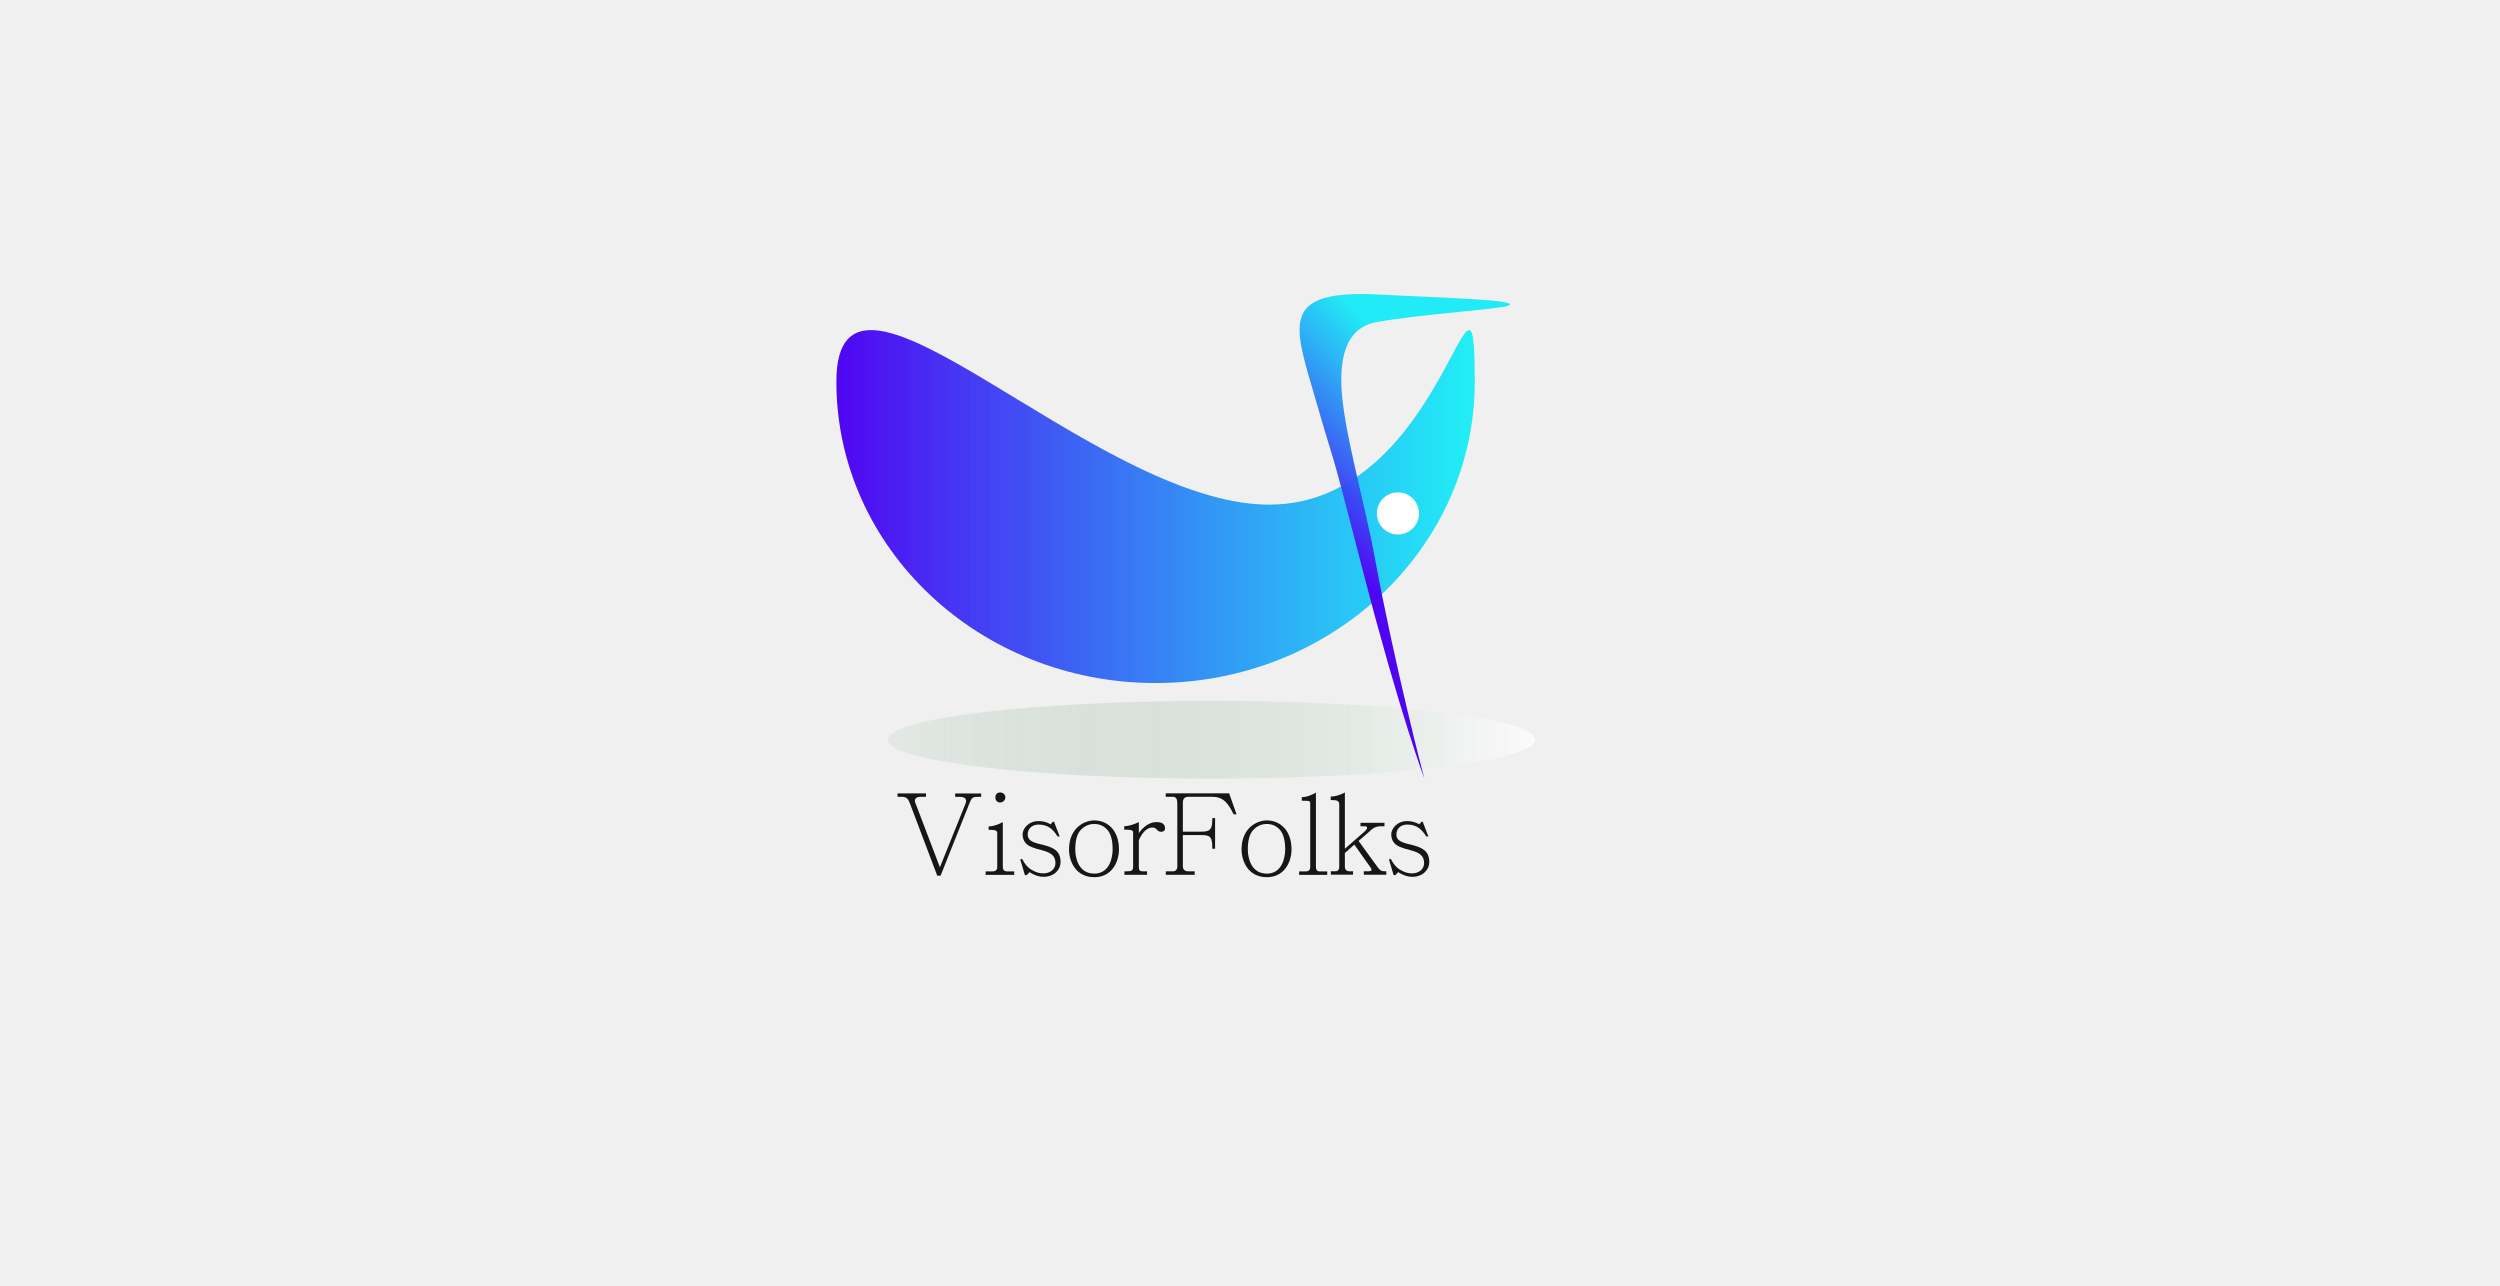
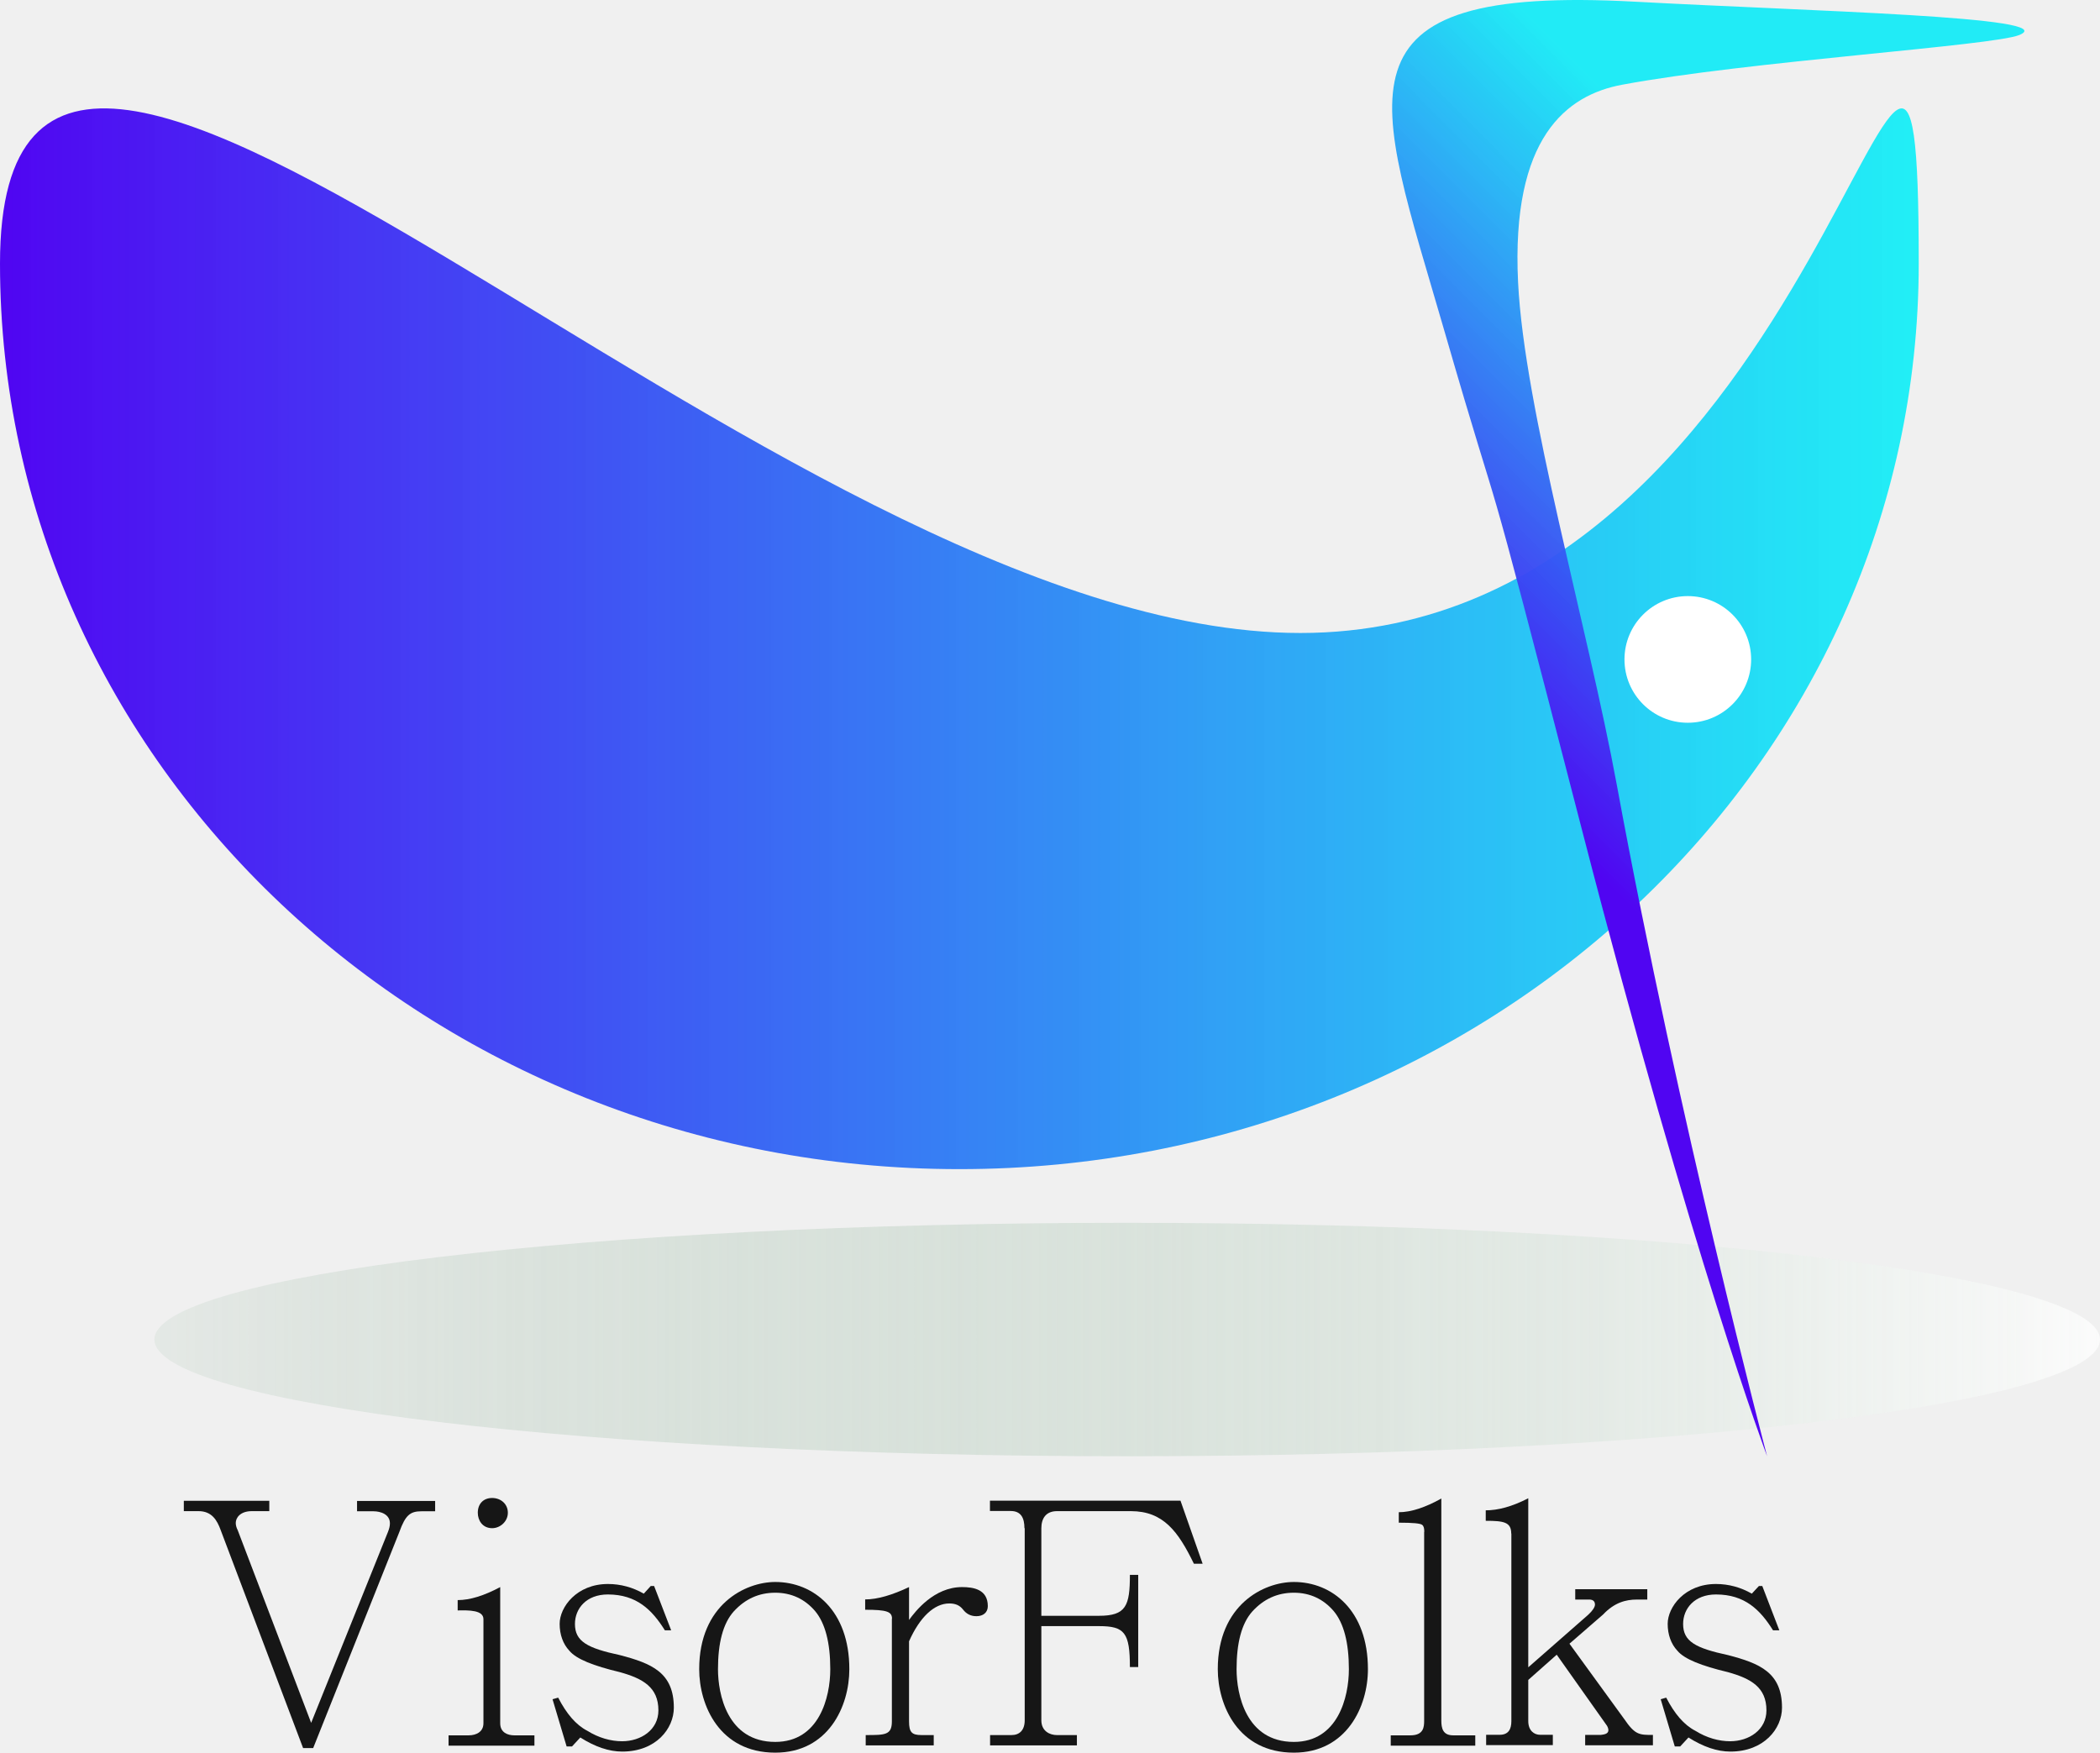
- <svg xmlns="http://www.w3.org/2000/svg" version="1.1" id="Layer_1" x="0px" y="0px" width="560px" height="288px" viewBox="0 0 560 288" style="enable-background:new 0 0 560 288;" xml:space="preserve">
-   <style type="text/css">
+ <svg xmlns="http://www.w3.org/2000/svg" version="1.1" id="Layer_1" x="0px" y="0px" width="156.51" height="130.628" viewBox="0 0 156.51 130.628" xml:space="preserve">
+   <defs id="defs52" />
+   <style type="text/css" id="style2">
	.st0{fill:url(#SVGID_1_);}
	.st1{opacity:0.722;fill:url(#SVGID_2_);}
	.st2{fill:url(#SVGID_3_);}
	.st3{opacity:0.91;}
	.st4{fill:#FFFFFF;stroke:#FFFFFF;stroke-miterlimit:10;}
</style>
-   <linearGradient id="SVGID_1_" gradientUnits="userSpaceOnUse" x1="187.353" y1="113.47" x2="330.353" y2="113.47">
-     <stop offset="0" style="stop-color:#5005F2" />
-     <stop offset="1" style="stop-color:#05EFF7;stop-opacity:0.878" />
+   <linearGradient id="SVGID_1_" gradientUnits="userSpaceOnUse" x1="187.353" y1="113.47" x2="330.353" y2="113.47" gradientTransform="translate(237.999,13.10913)">
+     <stop offset="0" style="stop-color:#5005F2" id="stop4" />
+     <stop offset="1" style="stop-color:#05EFF7;stop-opacity:0.878" id="stop6" />
  </linearGradient>
-   <path class="st0" d="M187.35,85.5c0-37.28,57.43,27.54,96.92,27.54s46.08-64.82,46.08-27.54s-32.01,67.5-71.5,67.5  S187.35,122.78,187.35,85.5z" />
-   <linearGradient id="SVGID_2_" gradientUnits="userSpaceOnUse" x1="198.863" y1="165.7" x2="343.863" y2="165.7">
-     <stop offset="0" style="stop-color:#75A181;stop-opacity:0.141" />
-     <stop offset="1" style="stop-color:#FFFFFF" />
+   <linearGradient id="SVGID_2_" gradientUnits="userSpaceOnUse" x1="198.863" y1="165.699" x2="343.862" y2="165.699" gradientTransform="translate(237.999,13.10913)">
+     <stop offset="0" style="stop-color:#75A181;stop-opacity:0.141" id="stop11" />
+     <stop offset="1" style="stop-color:#FFFFFF" id="stop13" />
  </linearGradient>
-   <ellipse class="st1" cx="271.36" cy="165.7" rx="72.5" ry="8.7" />
-   <linearGradient id="SVGID_3_" gradientUnits="userSpaceOnUse" x1="301.502" y1="126.064" x2="330.959" y2="96.686">
-     <stop offset="0" style="stop-color:#5005F2" />
-     <stop offset="1" style="stop-color:#05EBF7;stop-opacity:0.878" />
+   <linearGradient id="SVGID_3_" gradientUnits="userSpaceOnUse" x1="301.502" y1="126.064" x2="330.959" y2="96.686" gradientTransform="translate(237.999,13.10913)">
+     <stop offset="0" style="stop-color:#5005F2" id="stop18" />
+     <stop offset="1" style="stop-color:#05EBF7;stop-opacity:0.878" id="stop20" />
  </linearGradient>
-   <path class="st2" d="M309.24,65.99c-23.24-1.27-19.34,6.9-14.29,24.37c5.05,17.47,2.06,5.45,10.33,37.46  c8.27,32,13.77,46.58,13.77,46.58s-6.56-24.83-11.2-50.03c-2.16-11.74-6.9-28.05-7.36-37.47c-0.53-10.8,3.62-13.95,7.74-14.72  c9.35-1.75,27.65-2.9,29.62-3.71C341.15,67.11,322.08,66.69,309.24,65.99z" />
-   <g class="st3">
-     <path d="M203.8,179.91c-0.27-0.75-0.67-1.42-1.65-1.42h-1.1v-0.77h6.37v0.77h-1.3c-0.87,0-1.2,0.5-1.2,0.88   c0,0.17,0.05,0.35,0.15,0.55l5.47,14.35l5.72-14.22c0.1-0.25,0.15-0.45,0.15-0.65c0-0.67-0.68-0.9-1.23-0.9h-1.22v-0.77h5.82v0.77   h-1.02c-0.85,0-1.2,0.3-1.65,1.55l-6.42,16.1h-0.75L203.8,179.91z" />
-     <path d="M223.38,186.54c0-0.67-1.05-0.67-1.92-0.65v-0.77c0.92,0,1.97-0.33,3.17-0.97v10.15c0,0.7,0.57,0.9,1.05,0.9h1.5v0.77h-6.4   v-0.77h1.5c0.55,0,1.1-0.25,1.1-0.9V186.54z M225.2,178.61c0,0.65-0.57,1.15-1.17,1.15c-0.72,0-1.07-0.58-1.07-1.15   c0-0.65,0.4-1.1,1.07-1.1C224.68,177.51,225.2,177.96,225.2,178.61z" />
-     <path d="M228.95,192.39c0.62,1.2,1.32,2.03,2.17,2.47c0.85,0.53,1.75,0.78,2.6,0.78c1.4,0,2.7-0.85,2.7-2.3   c0-1.72-1.15-2.37-2.87-2.85c-1.97-0.47-3.25-0.97-3.77-1.6c-0.47-0.5-0.72-1.2-0.72-2c0-1.25,1.27-2.97,3.6-2.97   c0.95,0,1.85,0.25,2.67,0.72l0.52-0.57h0.25l1.27,3.3h-0.47c-0.95-1.52-2.1-2.67-4.25-2.67c-1.6,0-2.45,1.05-2.45,2.2   c0,1.3,0.92,1.8,3.35,2.32c2.37,0.62,4.02,1.3,4.02,3.92c0,1.55-1.32,3.27-3.85,3.27c-0.97,0-2.02-0.35-3.12-1.05l-0.62,0.67h-0.4   l-1.05-3.52L228.95,192.39z" />
-     <path d="M245.13,196.49c-4.17,0-5.67-3.55-5.67-6.22c0-4.8,3.42-6.5,5.67-6.5c2.85,0,5.52,2.12,5.52,6.5   C250.65,193.04,249.08,196.49,245.13,196.49z M248.1,185.94c-0.77-0.9-1.77-1.37-2.97-1.37c-1.23,0-2.25,0.47-3.1,1.4   c-0.8,0.9-1.17,2.35-1.17,4.3c0,1.82,0.67,5.42,4.27,5.42c3.27,0,4.1-3.32,4.1-5.42C249.23,188.29,248.85,186.84,248.1,185.94z" />
-     <path d="M253.83,186.51c0-0.53-0.38-0.67-2-0.67v-0.77c0.92,0,2.02-0.33,3.27-0.92v2.45c0.45-0.62,1.85-2.45,3.95-2.45   c0.85,0,1.92,0.17,1.92,1.42c0,0.48-0.35,0.75-0.85,0.75c-0.42,0-0.75-0.17-1-0.5c-0.25-0.32-0.58-0.45-1.02-0.45   c-1.12,0-2.2,1.02-3,2.82v5.97c0,0.8,0.2,1.02,0.92,1.02h0.92v0.77h-5.07v-0.77c1.45,0,1.95,0,1.95-1.02V186.51z" />
-     <path d="M263.7,179.76c0-0.75-0.25-1.28-1.02-1.28h-1.55v-0.77h14.2l1.65,4.7h-0.65c-1.17-2.4-2.27-3.92-4.7-3.92h-5.5   c-0.82,0-1.17,0.53-1.17,1.28v6.52h4.3c2.02,0,2.3-0.75,2.3-3.05h0.62v6.87h-0.62c0-2.57-0.4-3.05-2.3-3.05h-4.3v7.02   c0,0.82,0.65,1.1,1.15,1.1h1.5v0.77h-6.47v-0.77h1.6c0.58,0,0.98-0.35,0.98-1.1V179.76z" />
-     <path d="M283.78,196.49c-4.17,0-5.67-3.55-5.67-6.22c0-4.8,3.42-6.5,5.67-6.5c2.85,0,5.52,2.12,5.52,6.5   C289.3,193.04,287.72,196.49,283.78,196.49z M286.75,185.94c-0.77-0.9-1.77-1.37-2.97-1.37c-1.23,0-2.25,0.47-3.1,1.4   c-0.8,0.9-1.17,2.35-1.17,4.3c0,1.82,0.67,5.42,4.27,5.42c3.27,0,4.1-3.32,4.1-5.42C287.88,188.29,287.5,186.84,286.75,185.94z" />
-     <path d="M293.5,180.04c0-0.25-0.03-0.42-0.15-0.52c-0.12-0.12-0.72-0.17-1.75-0.17v-0.78c0.9,0,1.97-0.35,3.17-1.02v16.55   c0,0.58,0.12,1.1,0.88,1.1h1.65v0.77H291v-0.77h1.47c1,0,1.02-0.65,1.02-1.1V180.04z" />
-     <path d="M299.98,180.16c0-0.85-0.55-0.95-1.9-0.95v-0.78c0.9,0,1.95-0.27,3.17-0.9v12.6l4.47-3.92c0.33-0.3,0.5-0.58,0.5-0.75   c0-0.42-0.4-0.38-0.52-0.38h-0.95v-0.77h5.37v0.77h-0.78c-0.82,0-1.67,0.22-2.52,1.12l-2.5,2.17l4.07,5.6   c0.82,1.2,1.12,1.2,2.15,1.2v0.77h-5.05v-0.77h1.15c0.2-0.03,0.58-0.05,0.58-0.35c0-0.1-0.03-0.2-0.1-0.33l-3.75-5.3l-2.12,1.88   v3.07c0,0.72,0.45,1.02,0.88,1.02h0.95v0.77h-4.97v-0.77h1c0.67,0,0.88-0.42,0.88-1.02V180.16z" />
-     <path d="M311.53,192.39c0.62,1.2,1.32,2.03,2.17,2.47c0.85,0.53,1.75,0.78,2.6,0.78c1.4,0,2.7-0.85,2.7-2.3   c0-1.72-1.15-2.37-2.87-2.85c-1.97-0.47-3.25-0.97-3.77-1.6c-0.47-0.5-0.72-1.2-0.72-2c0-1.25,1.27-2.97,3.6-2.97   c0.95,0,1.85,0.25,2.67,0.72l0.53-0.57h0.25l1.27,3.3h-0.47c-0.95-1.52-2.1-2.67-4.25-2.67c-1.6,0-2.45,1.05-2.45,2.2   c0,1.3,0.92,1.8,3.35,2.32c2.37,0.62,4.02,1.3,4.02,3.92c0,1.55-1.33,3.27-3.85,3.27c-0.97,0-2.02-0.35-3.12-1.05l-0.62,0.67h-0.4   l-1.05-3.52L311.53,192.39z" />
+   <g id="g373" transform="translate(-425.349,-78.97094)">
+     <path class="st0" d="m 425.349,98.609 c 0,-37.28 57.43,27.54 96.92,27.54 39.49,0 46.08,-64.82 46.08,-27.54 0,37.28 -32.01,67.5 -71.5,67.5 -39.49,0 -71.5,-30.22 -71.5,-67.5 z" id="path9" style="fill:url(#SVGID_1_)" />
+     <ellipse class="st1" cx="509.359" cy="178.809" rx="72.5" ry="8.7" id="ellipse16" style="fill:url(#SVGID_2_)" />
+     <path class="st2" d="m 547.239,79.099 c -23.24,-1.27 -19.34,6.9 -14.29,24.37 5.05,17.47 2.06,5.45 10.33,37.46 8.27,32 13.77,46.58 13.77,46.58 0,0 -6.56,-24.83 -11.2,-50.03 -2.16,-11.74 -6.9,-28.05 -7.36,-37.47 -0.53,-10.8 3.62,-13.95 7.74,-14.72 9.35,-1.75 27.65,-2.9 29.62,-3.71 3.3,-1.36 -15.77,-1.78 -28.61,-2.48 z" id="path23" style="fill:url(#SVGID_3_)" />
+     <g class="st3" id="g45" transform="translate(237.999,13.10913)">
+       <path d="m 203.8,179.91 c -0.27,-0.75 -0.67,-1.42 -1.65,-1.42 h -1.1 v -0.77 h 6.37 v 0.77 h -1.3 c -0.87,0 -1.2,0.5 -1.2,0.88 0,0.17 0.05,0.35 0.15,0.55 l 5.47,14.35 5.72,-14.22 c 0.1,-0.25 0.15,-0.45 0.15,-0.65 0,-0.67 -0.68,-0.9 -1.23,-0.9 h -1.22 v -0.77 h 5.82 v 0.77 h -1.02 c -0.85,0 -1.2,0.3 -1.65,1.55 l -6.42,16.1 h -0.75 z" id="path25" />
+       <path d="m 223.38,186.54 c 0,-0.67 -1.05,-0.67 -1.92,-0.65 v -0.77 c 0.92,0 1.97,-0.33 3.17,-0.97 v 10.15 c 0,0.7 0.57,0.9 1.05,0.9 h 1.5 v 0.77 h -6.4 v -0.77 h 1.5 c 0.55,0 1.1,-0.25 1.1,-0.9 z m 1.82,-7.93 c 0,0.65 -0.57,1.15 -1.17,1.15 -0.72,0 -1.07,-0.58 -1.07,-1.15 0,-0.65 0.4,-1.1 1.07,-1.1 0.65,0 1.17,0.45 1.17,1.1 z" id="path27" />
+       <path d="m 228.95,192.39 c 0.62,1.2 1.32,2.03 2.17,2.47 0.85,0.53 1.75,0.78 2.6,0.78 1.4,0 2.7,-0.85 2.7,-2.3 0,-1.72 -1.15,-2.37 -2.87,-2.85 -1.97,-0.47 -3.25,-0.97 -3.77,-1.6 -0.47,-0.5 -0.72,-1.2 -0.72,-2 0,-1.25 1.27,-2.97 3.6,-2.97 0.95,0 1.85,0.25 2.67,0.72 l 0.52,-0.57 h 0.25 l 1.27,3.3 h -0.47 c -0.95,-1.52 -2.1,-2.67 -4.25,-2.67 -1.6,0 -2.45,1.05 -2.45,2.2 0,1.3 0.92,1.8 3.35,2.32 2.37,0.62 4.02,1.3 4.02,3.92 0,1.55 -1.32,3.27 -3.85,3.27 -0.97,0 -2.02,-0.35 -3.12,-1.05 l -0.62,0.67 h -0.4 l -1.05,-3.52 z" id="path29" />
+       <path d="m 245.13,196.49 c -4.17,0 -5.67,-3.55 -5.67,-6.22 0,-4.8 3.42,-6.5 5.67,-6.5 2.85,0 5.52,2.12 5.52,6.5 0,2.77 -1.57,6.22 -5.52,6.22 z m 2.97,-10.55 c -0.77,-0.9 -1.77,-1.37 -2.97,-1.37 -1.23,0 -2.25,0.47 -3.1,1.4 -0.8,0.9 -1.17,2.35 -1.17,4.3 0,1.82 0.67,5.42 4.27,5.42 3.27,0 4.1,-3.32 4.1,-5.42 0,-1.98 -0.38,-3.43 -1.13,-4.33 z" id="path31" />
+       <path d="m 253.83,186.51 c 0,-0.53 -0.38,-0.67 -2,-0.67 v -0.77 c 0.92,0 2.02,-0.33 3.27,-0.92 v 2.45 c 0.45,-0.62 1.85,-2.45 3.95,-2.45 0.85,0 1.92,0.17 1.92,1.42 0,0.48 -0.35,0.75 -0.85,0.75 -0.42,0 -0.75,-0.17 -1,-0.5 -0.25,-0.32 -0.58,-0.45 -1.02,-0.45 -1.12,0 -2.2,1.02 -3,2.82 v 5.97 c 0,0.8 0.2,1.02 0.92,1.02 h 0.92 v 0.77 h -5.07 v -0.77 c 1.45,0 1.95,0 1.95,-1.02 v -7.65 z" id="path33" />
+       <path d="m 263.7,179.76 c 0,-0.75 -0.25,-1.28 -1.02,-1.28 h -1.55 v -0.77 h 14.2 l 1.65,4.7 h -0.65 c -1.17,-2.4 -2.27,-3.92 -4.7,-3.92 h -5.5 c -0.82,0 -1.17,0.53 -1.17,1.28 v 6.52 h 4.3 c 2.02,0 2.3,-0.75 2.3,-3.05 h 0.62 v 6.87 h -0.62 c 0,-2.57 -0.4,-3.05 -2.3,-3.05 h -4.3 v 7.02 c 0,0.82 0.65,1.1 1.15,1.1 h 1.5 v 0.77 h -6.47 v -0.77 h 1.6 c 0.58,0 0.98,-0.35 0.98,-1.1 v -14.32 z" id="path35" />
+       <path d="m 283.78,196.49 c -4.17,0 -5.67,-3.55 -5.67,-6.22 0,-4.8 3.42,-6.5 5.67,-6.5 2.85,0 5.52,2.12 5.52,6.5 0,2.77 -1.58,6.22 -5.52,6.22 z m 2.97,-10.55 c -0.77,-0.9 -1.77,-1.37 -2.97,-1.37 -1.23,0 -2.25,0.47 -3.1,1.4 -0.8,0.9 -1.17,2.35 -1.17,4.3 0,1.82 0.67,5.42 4.27,5.42 3.27,0 4.1,-3.32 4.1,-5.42 0,-1.98 -0.38,-3.43 -1.13,-4.33 z" id="path37" />
+       <path d="m 293.5,180.04 c 0,-0.25 -0.03,-0.42 -0.15,-0.52 -0.12,-0.12 -0.72,-0.17 -1.75,-0.17 v -0.78 c 0.9,0 1.97,-0.35 3.17,-1.02 v 16.55 c 0,0.58 0.12,1.1 0.88,1.1 h 1.65 v 0.77 H 291 v -0.77 h 1.47 c 1,0 1.02,-0.65 1.02,-1.1 v -14.06 z" id="path39" />
+       <path d="m 299.98,180.16 c 0,-0.85 -0.55,-0.95 -1.9,-0.95 v -0.78 c 0.9,0 1.95,-0.27 3.17,-0.9 v 12.6 l 4.47,-3.92 c 0.33,-0.3 0.5,-0.58 0.5,-0.75 0,-0.42 -0.4,-0.38 -0.52,-0.38 h -0.95 v -0.77 h 5.37 v 0.77 h -0.78 c -0.82,0 -1.67,0.22 -2.52,1.12 l -2.5,2.17 4.07,5.6 c 0.82,1.2 1.12,1.2 2.15,1.2 v 0.77 h -5.05 v -0.77 h 1.15 c 0.2,-0.03 0.58,-0.05 0.58,-0.35 0,-0.1 -0.03,-0.2 -0.1,-0.33 l -3.75,-5.3 -2.12,1.88 v 3.07 c 0,0.72 0.45,1.02 0.88,1.02 h 0.95 v 0.77 h -4.97 v -0.77 h 1 c 0.67,0 0.88,-0.42 0.88,-1.02 v -13.98 z" id="path41" />
+       <path d="m 311.53,192.39 c 0.62,1.2 1.32,2.03 2.17,2.47 0.85,0.53 1.75,0.78 2.6,0.78 1.4,0 2.7,-0.85 2.7,-2.3 0,-1.72 -1.15,-2.37 -2.87,-2.85 -1.97,-0.47 -3.25,-0.97 -3.77,-1.6 -0.47,-0.5 -0.72,-1.2 -0.72,-2 0,-1.25 1.27,-2.97 3.6,-2.97 0.95,0 1.85,0.25 2.67,0.72 l 0.53,-0.57 h 0.25 l 1.27,3.3 h -0.47 c -0.95,-1.52 -2.1,-2.67 -4.25,-2.67 -1.6,0 -2.45,1.05 -2.45,2.2 0,1.3 0.92,1.8 3.35,2.32 2.37,0.62 4.02,1.3 4.02,3.92 0,1.55 -1.33,3.27 -3.85,3.27 -0.97,0 -2.02,-0.35 -3.12,-1.05 l -0.62,0.67 h -0.4 l -1.05,-3.52 z" id="path43" />
+     </g>
+     <circle class="st4" cx="551.139" cy="128.119" r="4.22" id="circle47" />
  </g>
-   <circle class="st4" cx="313.14" cy="115.01" r="4.22" />
</svg>
